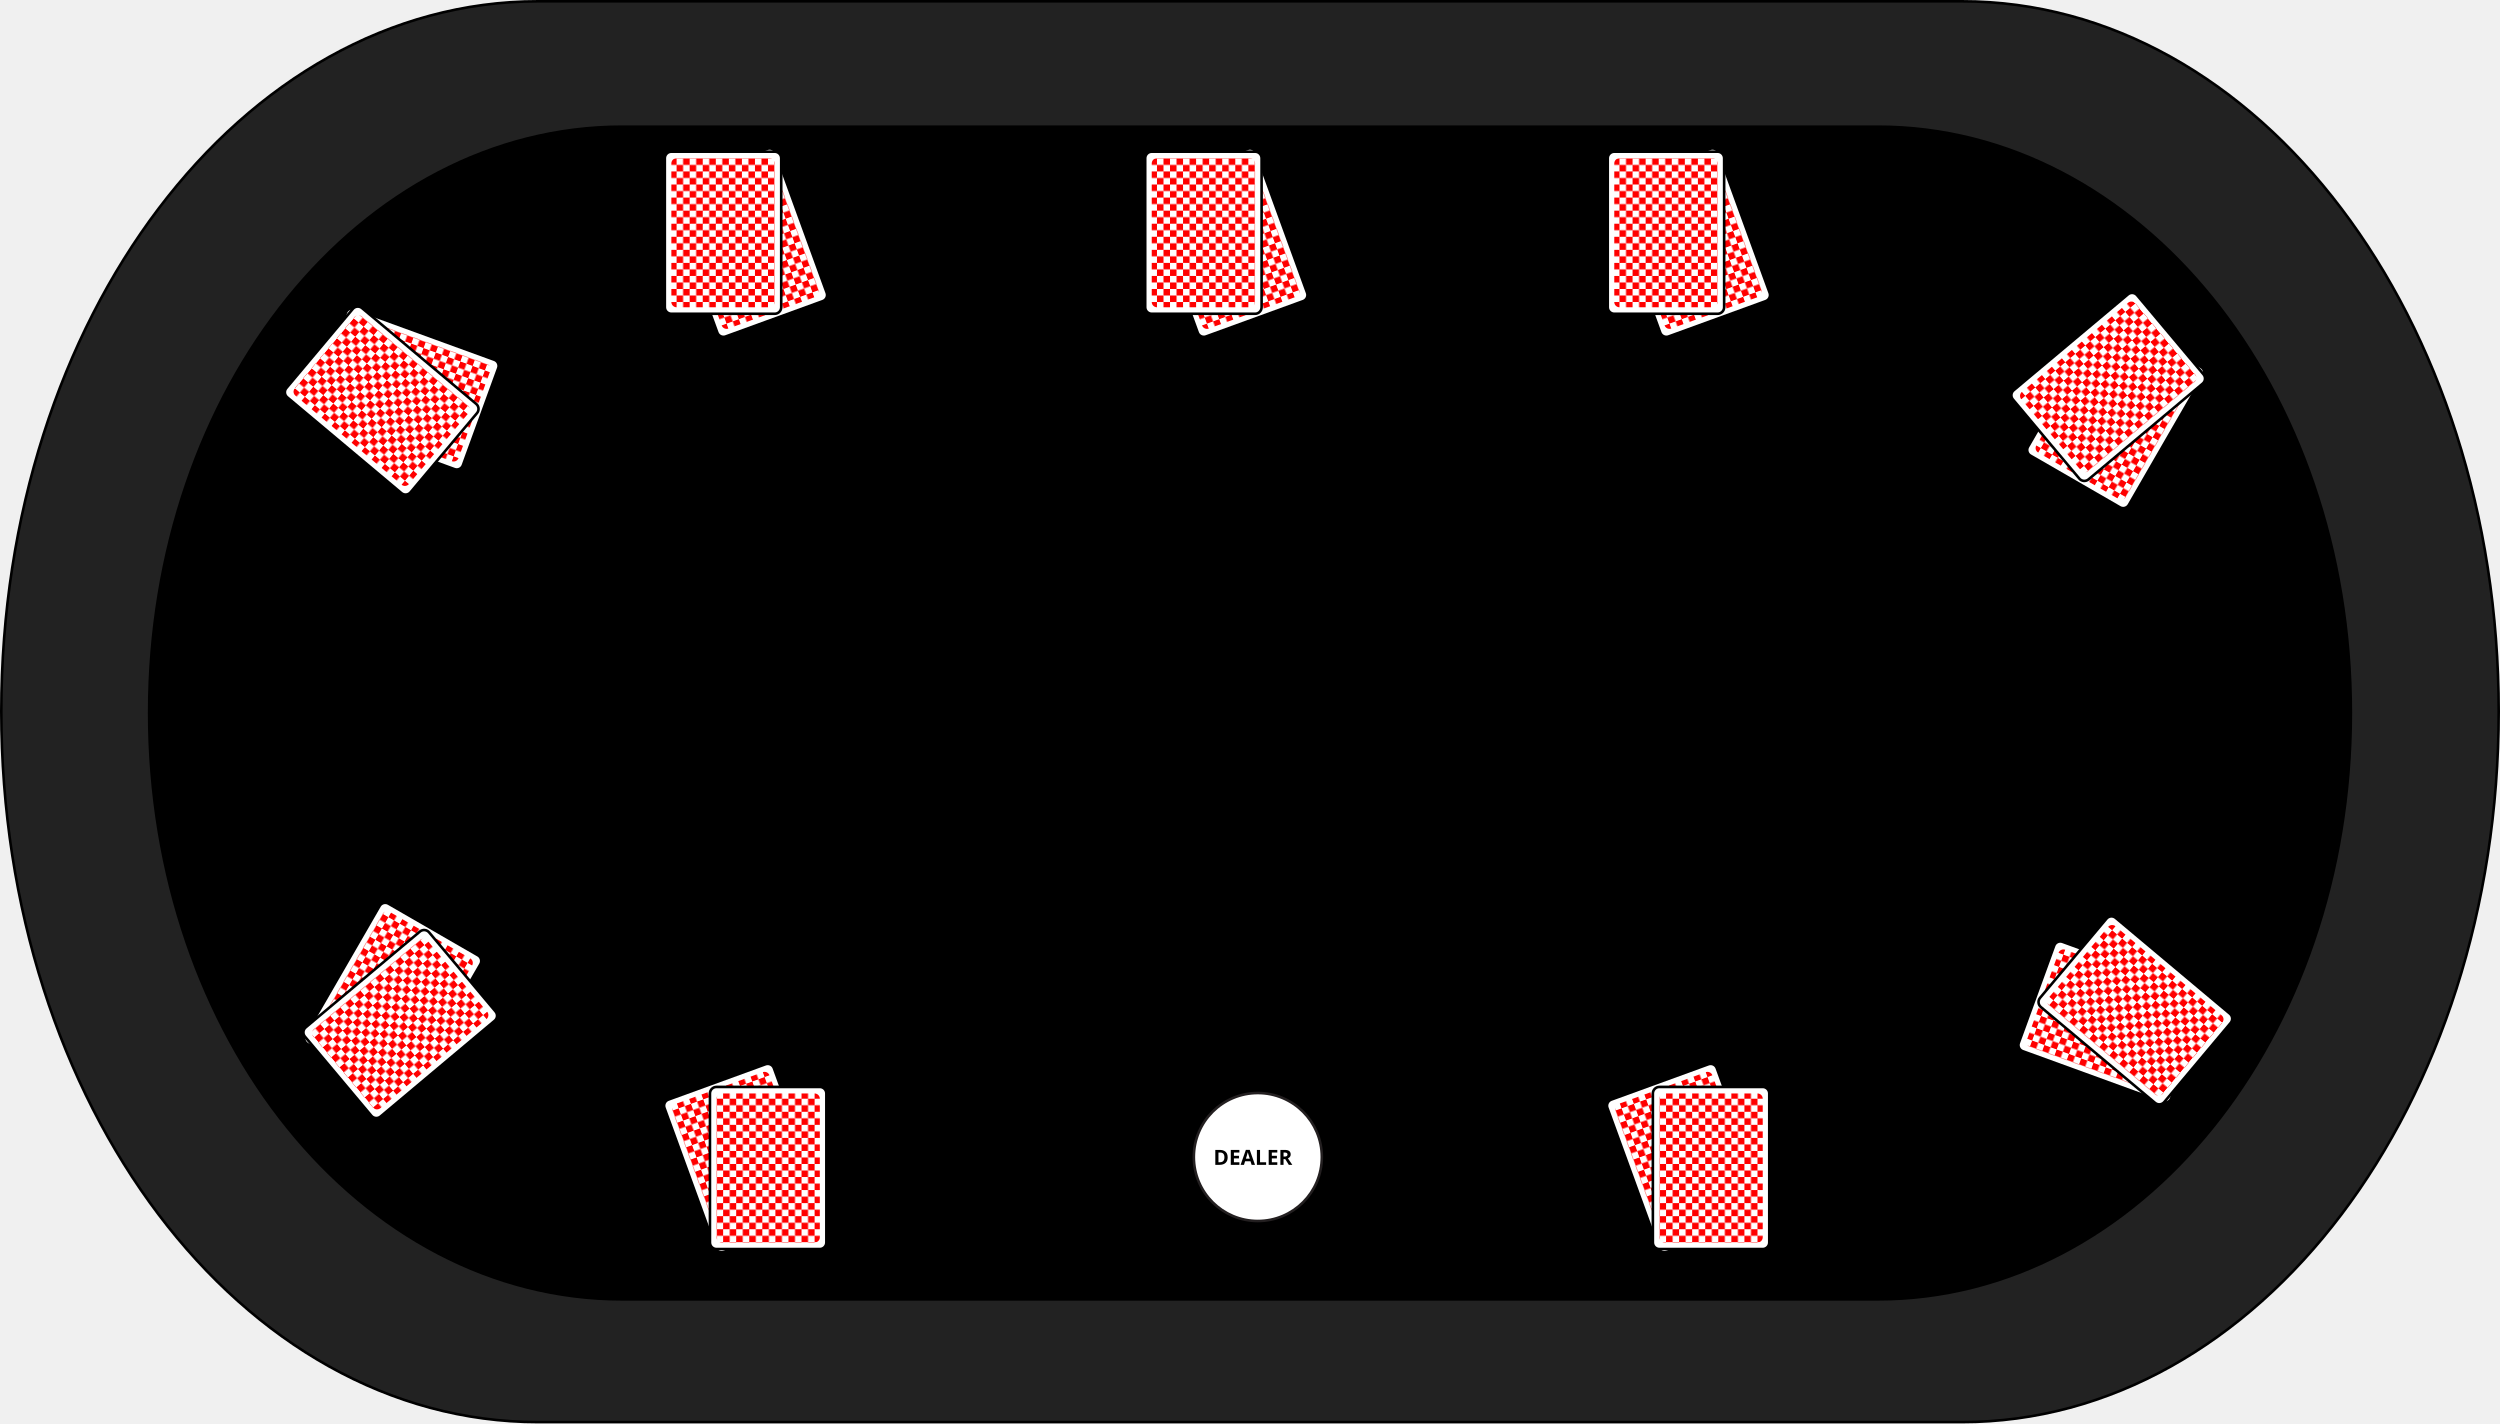
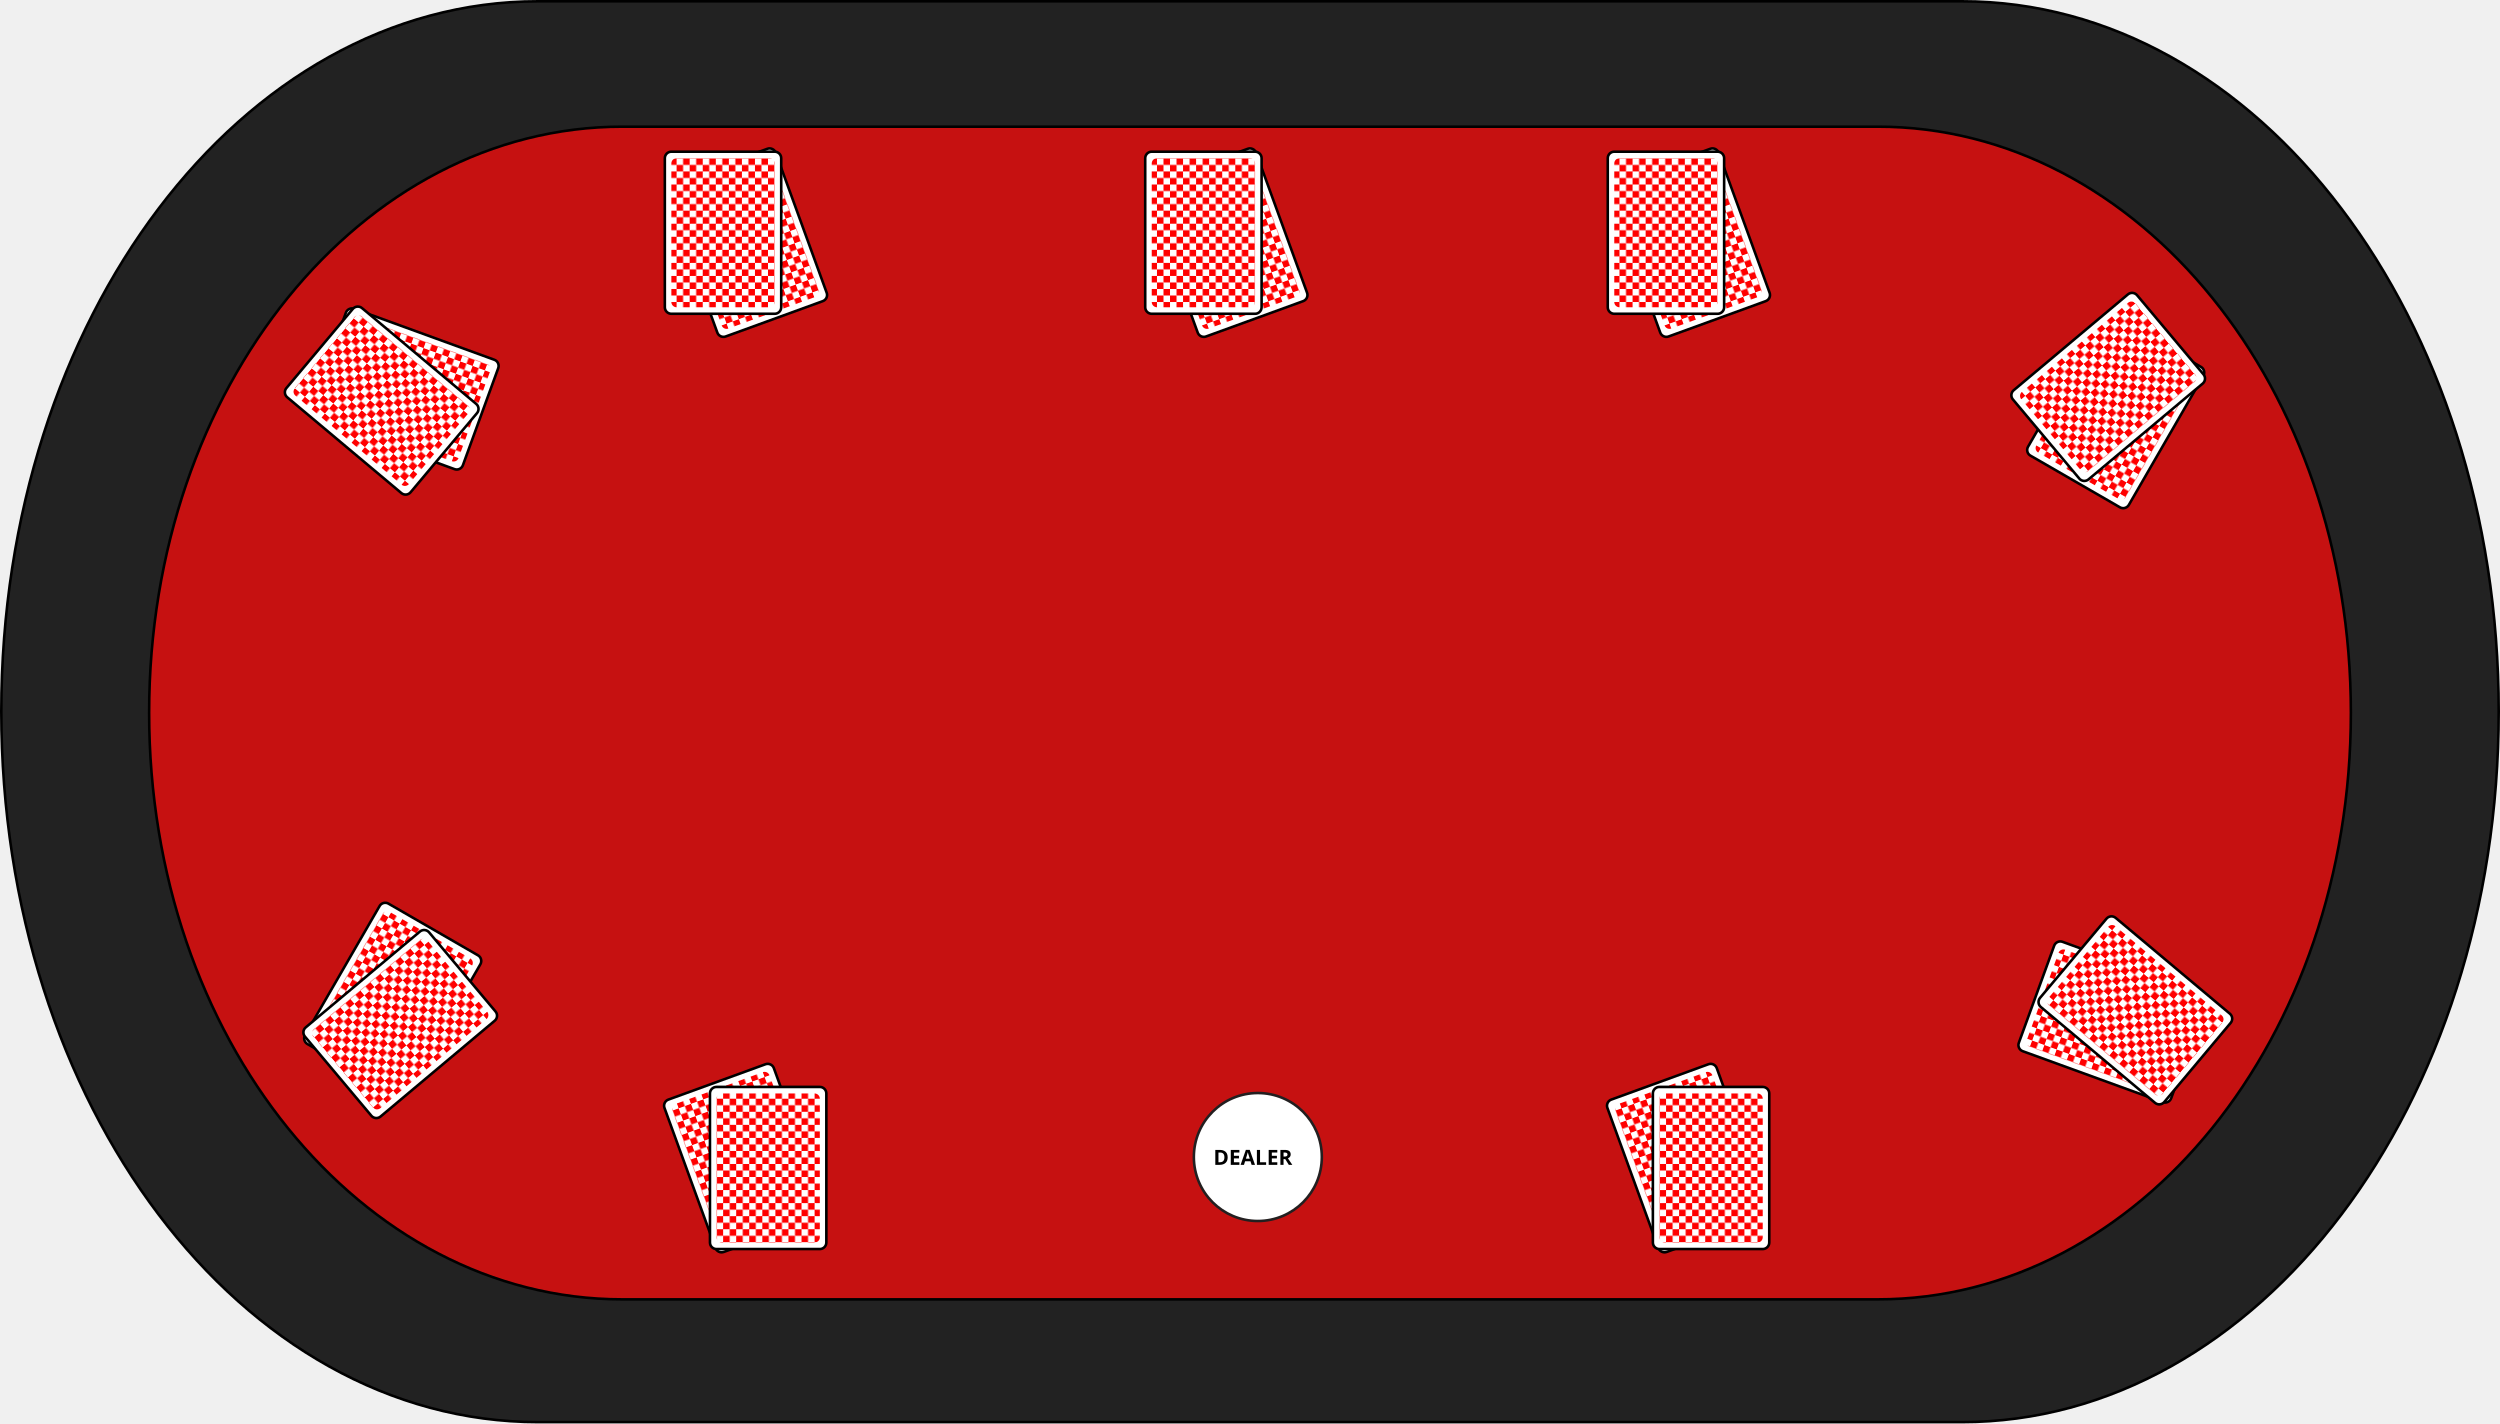
<svg xmlns="http://www.w3.org/2000/svg" xmlns:xlink="http://www.w3.org/1999/xlink" version="1.1" x="0px" y="0px" width="957.2px" height="545px" viewBox="1.4 8 957.2 545" enable-background="new 1.4 8 957.2 545" xml:space="preserve">
  <symbol id="Card" viewBox="0 0 45.56 63.07">
    <defs>
      <pattern id="square" width="5" height="5" patternUnits="userSpaceOnUse">
        <rect x="0" y="0" width="5" height="5" fill="#FFF" />
        <rect x="0" y="0" width="2.5" height="2.5" fill="#F00" />
        <rect x="2.5" y="2.5" width="2.5" height="2.5" fill="#F00" />
      </pattern>
    </defs>
    <rect x="0.5" y="0.5" rx="2.5" ry="2.5" width="44.563" height="62.071" style="fill:#FFF;stroke-width:1;stroke:#000" />
    <rect x="3" y="3" rx="2" ry="2" width="39.563" height="57.071" fill="url(#square)" />
  </symbol>
  <symbol id="Chip" viewBox="0 0 42 42">
    <circle cx="21" cy="21" r="20.5" stroke="#000" stroke-width="1" fill="#FFF" />
    <path fill="#FF0000" stroke="#231F20" stroke-miterlimit="10" d="M20.813,41.506c-3,0.004-6.767-0.883-10-2.75L31.188,3.25c-3.234-1.867-6.377-2.753-10.377-2.75L20.813,41.506L20.813,41.506z M38.851,10.915c1.503,2.597,2.618,6.302,2.618,10.035L0.532,21.057c0,3.735,0.804,6.899,2.807,10.362L38.851,10.915L38.851,10.915z M3.339,10.589c1.497-2.6,4.148-5.418,7.381-7.284l20.561,35.398c3.234-1.867,5.573-4.146,7.57-7.611L3.339,10.589L3.339,10.589z" />
    <circle cx="21" cy="21" r="15" stroke="#000" stroke-width="1" fill="#FFF" />
  </symbol>
  <g id="Table">
    <path fill="#222" stroke="#000000" stroke-miterlimit="10" d="M752.582,552.5c113.505,0,205.518-121.348,205.518-272.12C958.1,129.608,866.087,8.5,752.582,8.5H207.418C93.914,8.5,1.9,129.608,1.9,280.38c0,150.772,92.014,272.12,205.518,272.12H752.582z" />
-     <path fill="#000" stroke="#000000" stroke-miterlimit="10" d="M720.313,505.5C820.38,505.5,901.5,405.343,901.5,280.9c0-124.441-81.12-224.4-181.188-224.4H239.688C139.62,56.5,58.5,156.459,58.5,280.9s81.12,224.6,181.188,224.6H720.313z" />
+     <path fill="#c61111" stroke="#000000" stroke-miterlimit="10" d="M720.313,505.5C820.38,505.5,901.5,405.343,901.5,280.9c0-124.441-81.12-224.4-181.188-224.4H239.688C139.62,56.5,58.5,156.459,58.5,280.9s81.12,224.6,181.188,224.6H720.313z" />
  </g>
  <g id="Cards">
    <use xlink:href="#Card" width="45.562" height="63.07" x="-22.781" y="-31.535" transform="matrix(0.9397 -0.342 -0.342 -0.9397 648.25 100.9028)" overflow="visible" />
    <use xlink:href="#Card" width="45.562" height="63.07" x="-22.781" y="-31.535" transform="matrix(1 0 0 -1 639.2549 97.1089)" overflow="visible" />
    <use xlink:href="#Card" width="45.562" height="63.07" id="XMLID_2_" x="-22.781" y="-31.535" transform="matrix(0.9397 -0.342 -0.342 -0.9397 471.1528 100.9028)" overflow="visible" />
    <use xlink:href="#Card" width="45.562" height="63.07" id="XMLID_1_" x="-22.781" y="-31.535" transform="matrix(1 0 0 -1 462.1577 97.1089)" overflow="visible" />
    <use xlink:href="#Card" width="45.562" height="63.07" x="-22.781" y="-31.535" transform="matrix(0.9397 -0.342 -0.342 -0.9397 287.2256 100.9028)" overflow="visible" />
    <use xlink:href="#Card" width="45.562" height="63.07" x="-22.781" y="-31.535" transform="matrix(1 0 0 -1 278.2305 97.1089)" overflow="visible" />
    <use xlink:href="#Card" width="45.562" height="63.07" x="-22.781" y="-31.535" transform="matrix(0.342 -0.9397 -0.9397 -0.342 156.2339 156.9268)" overflow="visible" />
    <use xlink:href="#Card" width="45.562" height="63.07" x="-22.781" y="-31.535" transform="matrix(0.6428 -0.766 -0.766 -0.6428 147.5444 161.3789)" overflow="visible" />
    <use xlink:href="#Card" width="45.562" height="63.07" x="-22.781" y="-31.535" transform="matrix(-0.342 0.9397 0.9397 0.342 810.2969 399.3008)" overflow="visible" />
    <use xlink:href="#Card" width="45.562" height="63.07" x="-22.781" y="-31.535" transform="matrix(-0.6428 0.766 0.766 0.6428 818.9863 394.8486)" overflow="visible" />
    <use xlink:href="#Card" width="45.562" height="63.07" x="-22.781" y="-31.535" transform="matrix(-0.9397 0.342 0.342 0.9397 286.5146 451.4072)" overflow="visible" />
    <use xlink:href="#Card" width="45.562" height="63.07" x="-22.781" y="-31.535" transform="matrix(-1 0 0 1 295.5098 455.2002)" overflow="visible" />
    <use xlink:href="#Card" width="45.562" height="63.07" x="-22.781" y="-31.535" transform="matrix(-0.866 -0.5 -0.5 0.866 151.7651 390.7607)" overflow="visible" />
    <use xlink:href="#Card" width="45.562" height="63.07" x="-22.781" y="-31.535" transform="matrix(-0.6428 -0.766 -0.766 0.6428 154.6411 400.0889)" overflow="visible" />
    <use xlink:href="#Card" width="45.562" height="63.07" x="-22.781" y="-31.535" transform="matrix(0.866 0.5 0.5 -0.866 811.46 165.4668)" overflow="visible" />
    <use xlink:href="#Card" width="45.562" height="63.07" x="-22.781" y="-31.535" transform="matrix(0.6428 0.766 0.766 -0.6428 808.584 156.1387)" overflow="visible" />
    <use xlink:href="#Card" width="45.562" height="63.07" x="-22.781" y="-31.535" transform="matrix(-0.9397 0.342 0.342 0.9397 647.5391 451.4072)" overflow="visible" />
    <use xlink:href="#Card" width="45.562" height="63.07" x="-22.781" y="-31.535" transform="matrix(-1 0 0 1 656.5342 455.2002)" overflow="visible" />
  </g>
  <g id="Chips">
    <circle fill="#FFFFFF" stroke="#231F20" stroke-miterlimit="10" cx="483.001" cy="450.999" r="24.5" />
  </g>
  <g id="Text">
    <text x="466.001" y="453.999" font-family="sans-serif" font-weight="bold" font-size="8">DEALER</text>
  </g>
</svg>
